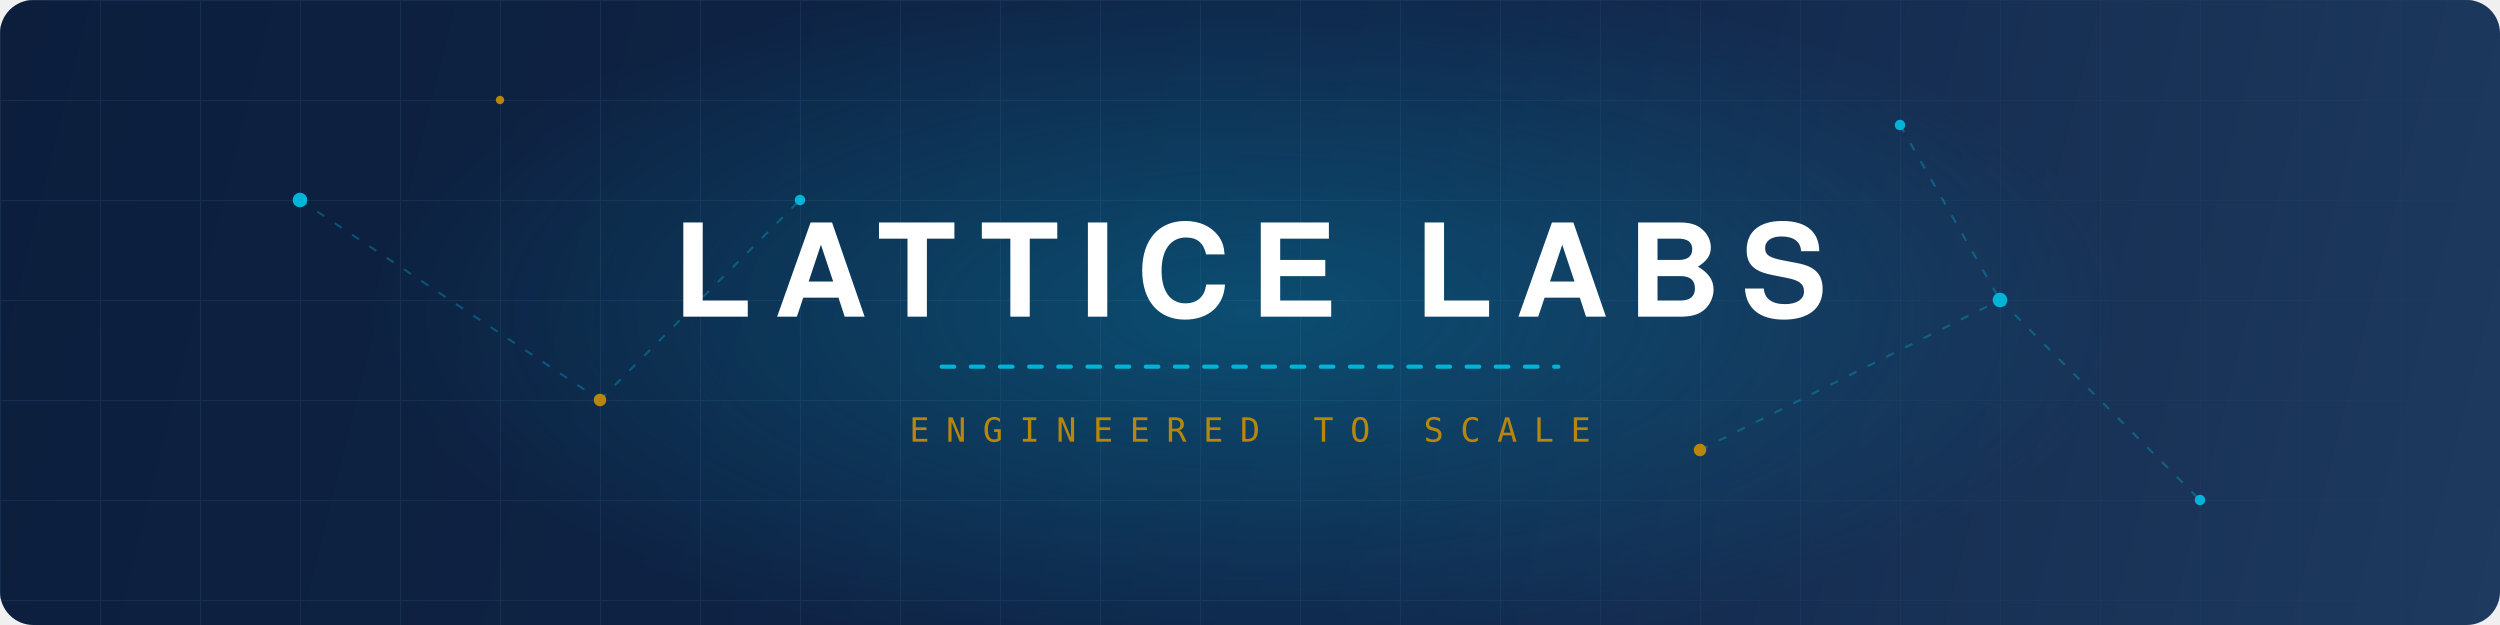
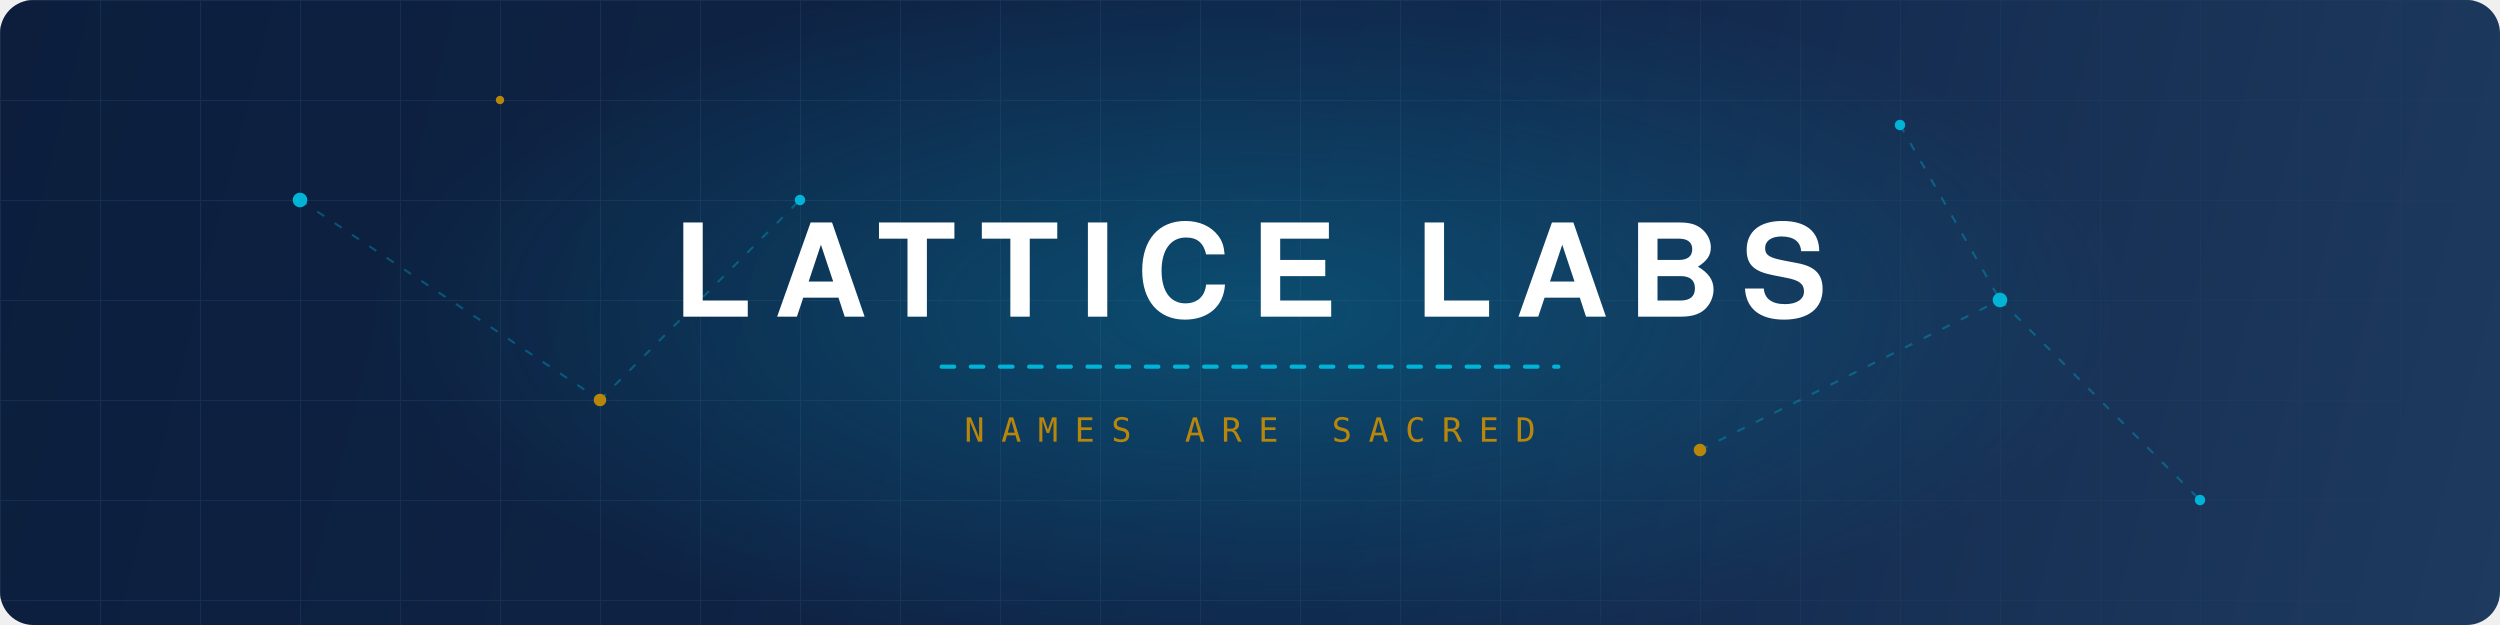
- <svg xmlns="http://www.w3.org/2000/svg" width="1200" height="300" viewBox="0 0 1200 300" role="img" aria-label="Lattice Labs. Engineered to scale.">
+ <svg xmlns="http://www.w3.org/2000/svg" width="1200" height="300" viewBox="0 0 1200 300" role="img" aria-label="Lattice Labs. Names are sacred.">
  <defs>
    <linearGradient id="bg" x1="0" y1="0" x2="1200" y2="300" gradientUnits="userSpaceOnUse">
      <stop offset="0" stop-color="#0C1E3C" />
      <stop offset="0.55" stop-color="#10264A" />
      <stop offset="1" stop-color="#1E3A5F" />
    </linearGradient>
    <pattern id="lattice" width="48" height="48" patternUnits="userSpaceOnUse">
      <path d="M48 0H0V48" fill="none" stroke="#1E3A5F" stroke-width="1" />
    </pattern>
    <radialGradient id="halo" cx="0.5" cy="0.5" r="0.5">
      <stop offset="0" stop-color="#00B4D8" stop-opacity="0.28" />
      <stop offset="1" stop-color="#00B4D8" stop-opacity="0" />
    </radialGradient>
    <linearGradient id="beam" x1="0" y1="0" x2="1" y2="0">
      <stop offset="0" stop-color="#00B4D8" stop-opacity="0" />
      <stop offset="0.5" stop-color="#00B4D8" stop-opacity="0.35" />
      <stop offset="1" stop-color="#00B4D8" stop-opacity="0" />
    </linearGradient>
  </defs>
  <rect width="1200" height="300" rx="16" fill="url(#bg)" />
  <rect width="1200" height="300" rx="16" fill="url(#lattice)" opacity="0.55" />
  <ellipse cx="600" cy="150" rx="420" ry="170" fill="url(#halo)" />
  <rect x="-300" y="0" width="300" height="300" fill="url(#beam)">
    <animateTransform attributeName="transform" type="translate" from="0 0" to="1500 0" dur="7s" repeatCount="indefinite" />
  </rect>
  <g stroke="#00B4D8" stroke-width="1" opacity="0.35" stroke-dasharray="4 6">
    <line x1="144" y1="96" x2="288" y2="192">
      <animate attributeName="stroke-dashoffset" from="0" to="-40" dur="2.4s" repeatCount="indefinite" />
    </line>
    <line x1="288" y1="192" x2="384" y2="96">
      <animate attributeName="stroke-dashoffset" from="0" to="-40" dur="2.8s" repeatCount="indefinite" />
    </line>
    <line x1="816" y1="216" x2="960" y2="144">
      <animate attributeName="stroke-dashoffset" from="0" to="-40" dur="2.6s" repeatCount="indefinite" />
    </line>
    <line x1="960" y1="144" x2="1056" y2="240">
      <animate attributeName="stroke-dashoffset" from="0" to="-40" dur="3s" repeatCount="indefinite" />
    </line>
    <line x1="912" y1="60" x2="960" y2="144">
      <animate attributeName="stroke-dashoffset" from="0" to="-40" dur="2.2s" repeatCount="indefinite" />
    </line>
  </g>
  <g>
    <circle cx="144" cy="96" r="3.5" fill="#00B4D8">
      <animate attributeName="opacity" values="0.15;1;0.15" dur="3s" begin="0s" repeatCount="indefinite" />
    </circle>
    <circle cx="288" cy="192" r="3" fill="#B8860B">
      <animate attributeName="opacity" values="0.15;1;0.15" dur="3.4s" begin="0.6s" repeatCount="indefinite" />
    </circle>
    <circle cx="384" cy="96" r="2.5" fill="#00B4D8">
      <animate attributeName="opacity" values="0.1;0.9;0.1" dur="2.8s" begin="1.1s" repeatCount="indefinite" />
    </circle>
    <circle cx="912" cy="60" r="2.5" fill="#00B4D8">
      <animate attributeName="opacity" values="0.1;0.9;0.1" dur="3.2s" begin="0.3s" repeatCount="indefinite" />
    </circle>
    <circle cx="816" cy="216" r="3" fill="#B8860B">
      <animate attributeName="opacity" values="0.15;1;0.15" dur="2.6s" begin="0.9s" repeatCount="indefinite" />
    </circle>
    <circle cx="960" cy="144" r="3.5" fill="#00B4D8">
      <animate attributeName="opacity" values="0.15;1;0.15" dur="3.1s" begin="1.4s" repeatCount="indefinite" />
    </circle>
    <circle cx="1056" cy="240" r="2.5" fill="#00B4D8">
      <animate attributeName="opacity" values="0.1;0.9;0.1" dur="2.9s" begin="0.5s" repeatCount="indefinite" />
    </circle>
    <circle cx="240" cy="48" r="2" fill="#B8860B">
      <animate attributeName="opacity" values="0.1;0.8;0.1" dur="3.6s" begin="1.8s" repeatCount="indefinite" />
    </circle>
  </g>
  <text x="600" y="152" text-anchor="middle" font-family="'DM Sans','Segoe UI',Helvetica,Arial,sans-serif" font-size="62" font-weight="700" letter-spacing="10" fill="#FFFFFF">LATTICE LABS</text>
  <line x1="452" y1="176" x2="748" y2="176" stroke="#00B4D8" stroke-width="2" stroke-dasharray="6 8" stroke-linecap="round">
    <animate attributeName="stroke-dashoffset" from="0" to="-56" dur="1.6s" repeatCount="indefinite" />
  </line>
-   <text x="600" y="212" text-anchor="middle" font-family="'JetBrains Mono','Cascadia Code',Consolas,monospace" font-size="16" font-weight="500" letter-spacing="8" fill="#B8860B">ENGINEERED TO SCALE</text>
+   <text x="600" y="212" text-anchor="middle" font-family="'JetBrains Mono','Cascadia Code',Consolas,monospace" font-size="16" font-weight="500" letter-spacing="8" fill="#B8860B">NAMES ARE SACRED</text>
</svg>
